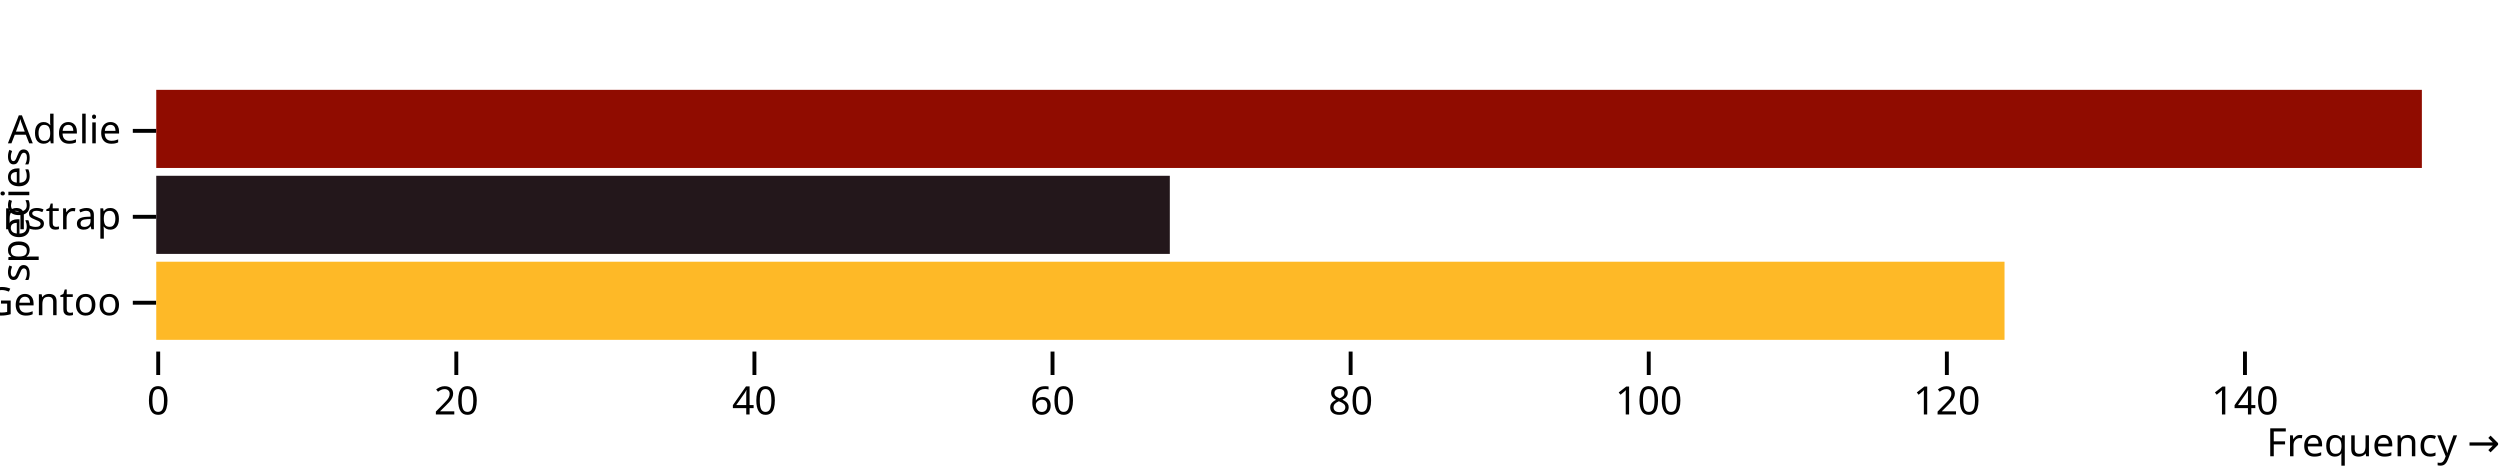
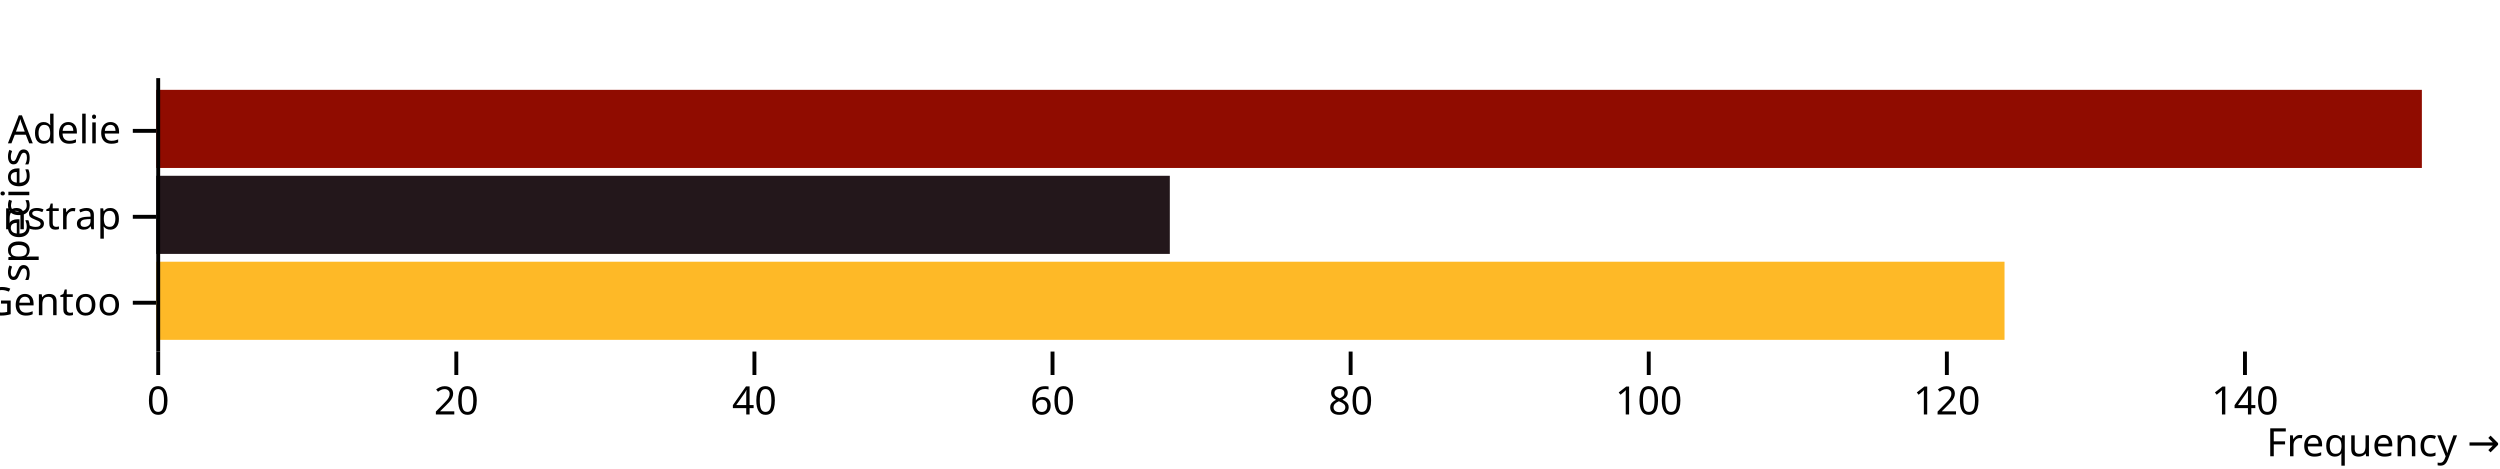
<svg xmlns="http://www.w3.org/2000/svg" class="plot" fill="currentColor" font-family="system-ui, sans-serif" font-size="10" text-anchor="middle" width="640" height="120" viewBox="0 0 640 120">
  <style>
    .plot {
      display: block;
      background: white;
      height: auto;
      height: intrinsic;
      max-width: 100%;
    }

    .plot text,
    .plot tspan {
      white-space: pre;
    }
  </style>
  <g aria-label="y-axis" aria-description="species" transform="translate(40,0)" fill="none" text-anchor="end">
    <g class="tick" opacity="1" transform="translate(0,33.5)">
      <line stroke="currentColor" x2="-6" />
      <text fill="currentColor" x="-9" dy="0.32em">Adelie</text>
    </g>
    <g class="tick" opacity="1" transform="translate(0,55.5)">
      <line stroke="currentColor" x2="-6" />
      <text fill="currentColor" x="-9" dy="0.32em">Chinstrap</text>
    </g>
    <g class="tick" opacity="1" transform="translate(0,77.5)">
      <line stroke="currentColor" x2="-6" />
      <text fill="currentColor" x="-9" dy="0.32em">Gentoo</text>
    </g>
    <text fill="currentColor" transform="translate(-40,55) rotate(-90)" dy="0.75em" text-anchor="middle">species</text>
  </g>
  <g aria-label="x-axis" aria-description="Frequency →" transform="translate(0,90)" fill="none" text-anchor="middle" font-variant="tabular-nums">
    <g class="tick" opacity="1" transform="translate(40.5,0)">
      <line stroke="currentColor" y2="6" />
      <text fill="currentColor" y="9" dy="0.71em">0</text>
    </g>
    <g class="tick" opacity="1" transform="translate(116.8158,0)">
      <line stroke="currentColor" y2="6" />
      <text fill="currentColor" y="9" dy="0.71em">20</text>
    </g>
    <g class="tick" opacity="1" transform="translate(193.1316,0)">
      <line stroke="currentColor" y2="6" />
      <text fill="currentColor" y="9" dy="0.71em">40</text>
    </g>
    <g class="tick" opacity="1" transform="translate(269.4474,0)">
      <line stroke="currentColor" y2="6" />
      <text fill="currentColor" y="9" dy="0.71em">60</text>
    </g>
    <g class="tick" opacity="1" transform="translate(345.7632,0)">
      <line stroke="currentColor" y2="6" />
      <text fill="currentColor" y="9" dy="0.71em">80</text>
    </g>
    <g class="tick" opacity="1" transform="translate(422.0789,0)">
      <line stroke="currentColor" y2="6" />
      <text fill="currentColor" y="9" dy="0.71em">100</text>
    </g>
    <g class="tick" opacity="1" transform="translate(498.3947,0)">
      <line stroke="currentColor" y2="6" />
      <text fill="currentColor" y="9" dy="0.71em">120</text>
    </g>
    <g class="tick" opacity="1" transform="translate(574.7105,0)">
      <line stroke="currentColor" y2="6" />
      <text fill="currentColor" y="9" dy="0.71em">140</text>
    </g>
    <text fill="currentColor" transform="translate(640,30)" dy="-0.32em" text-anchor="end">Frequency →</text>
  </g>
  <g aria-label="bar">
    <rect x="40" width="580" y="23" height="20" fill="rgb(144, 12, 0)" />
    <rect x="40" width="259.474" y="45" height="20" fill="rgb(35, 23, 27)" />
    <rect x="40" width="473.158" y="67" height="20" fill="rgb(254, 185, 39)" />
  </g>
+   <g aria-label="rule" stroke="currentColor" transform="translate(0.5,0)">
+     <line x1="40" x2="40" y1="20" y2="90" />
+   </g>
</svg>
